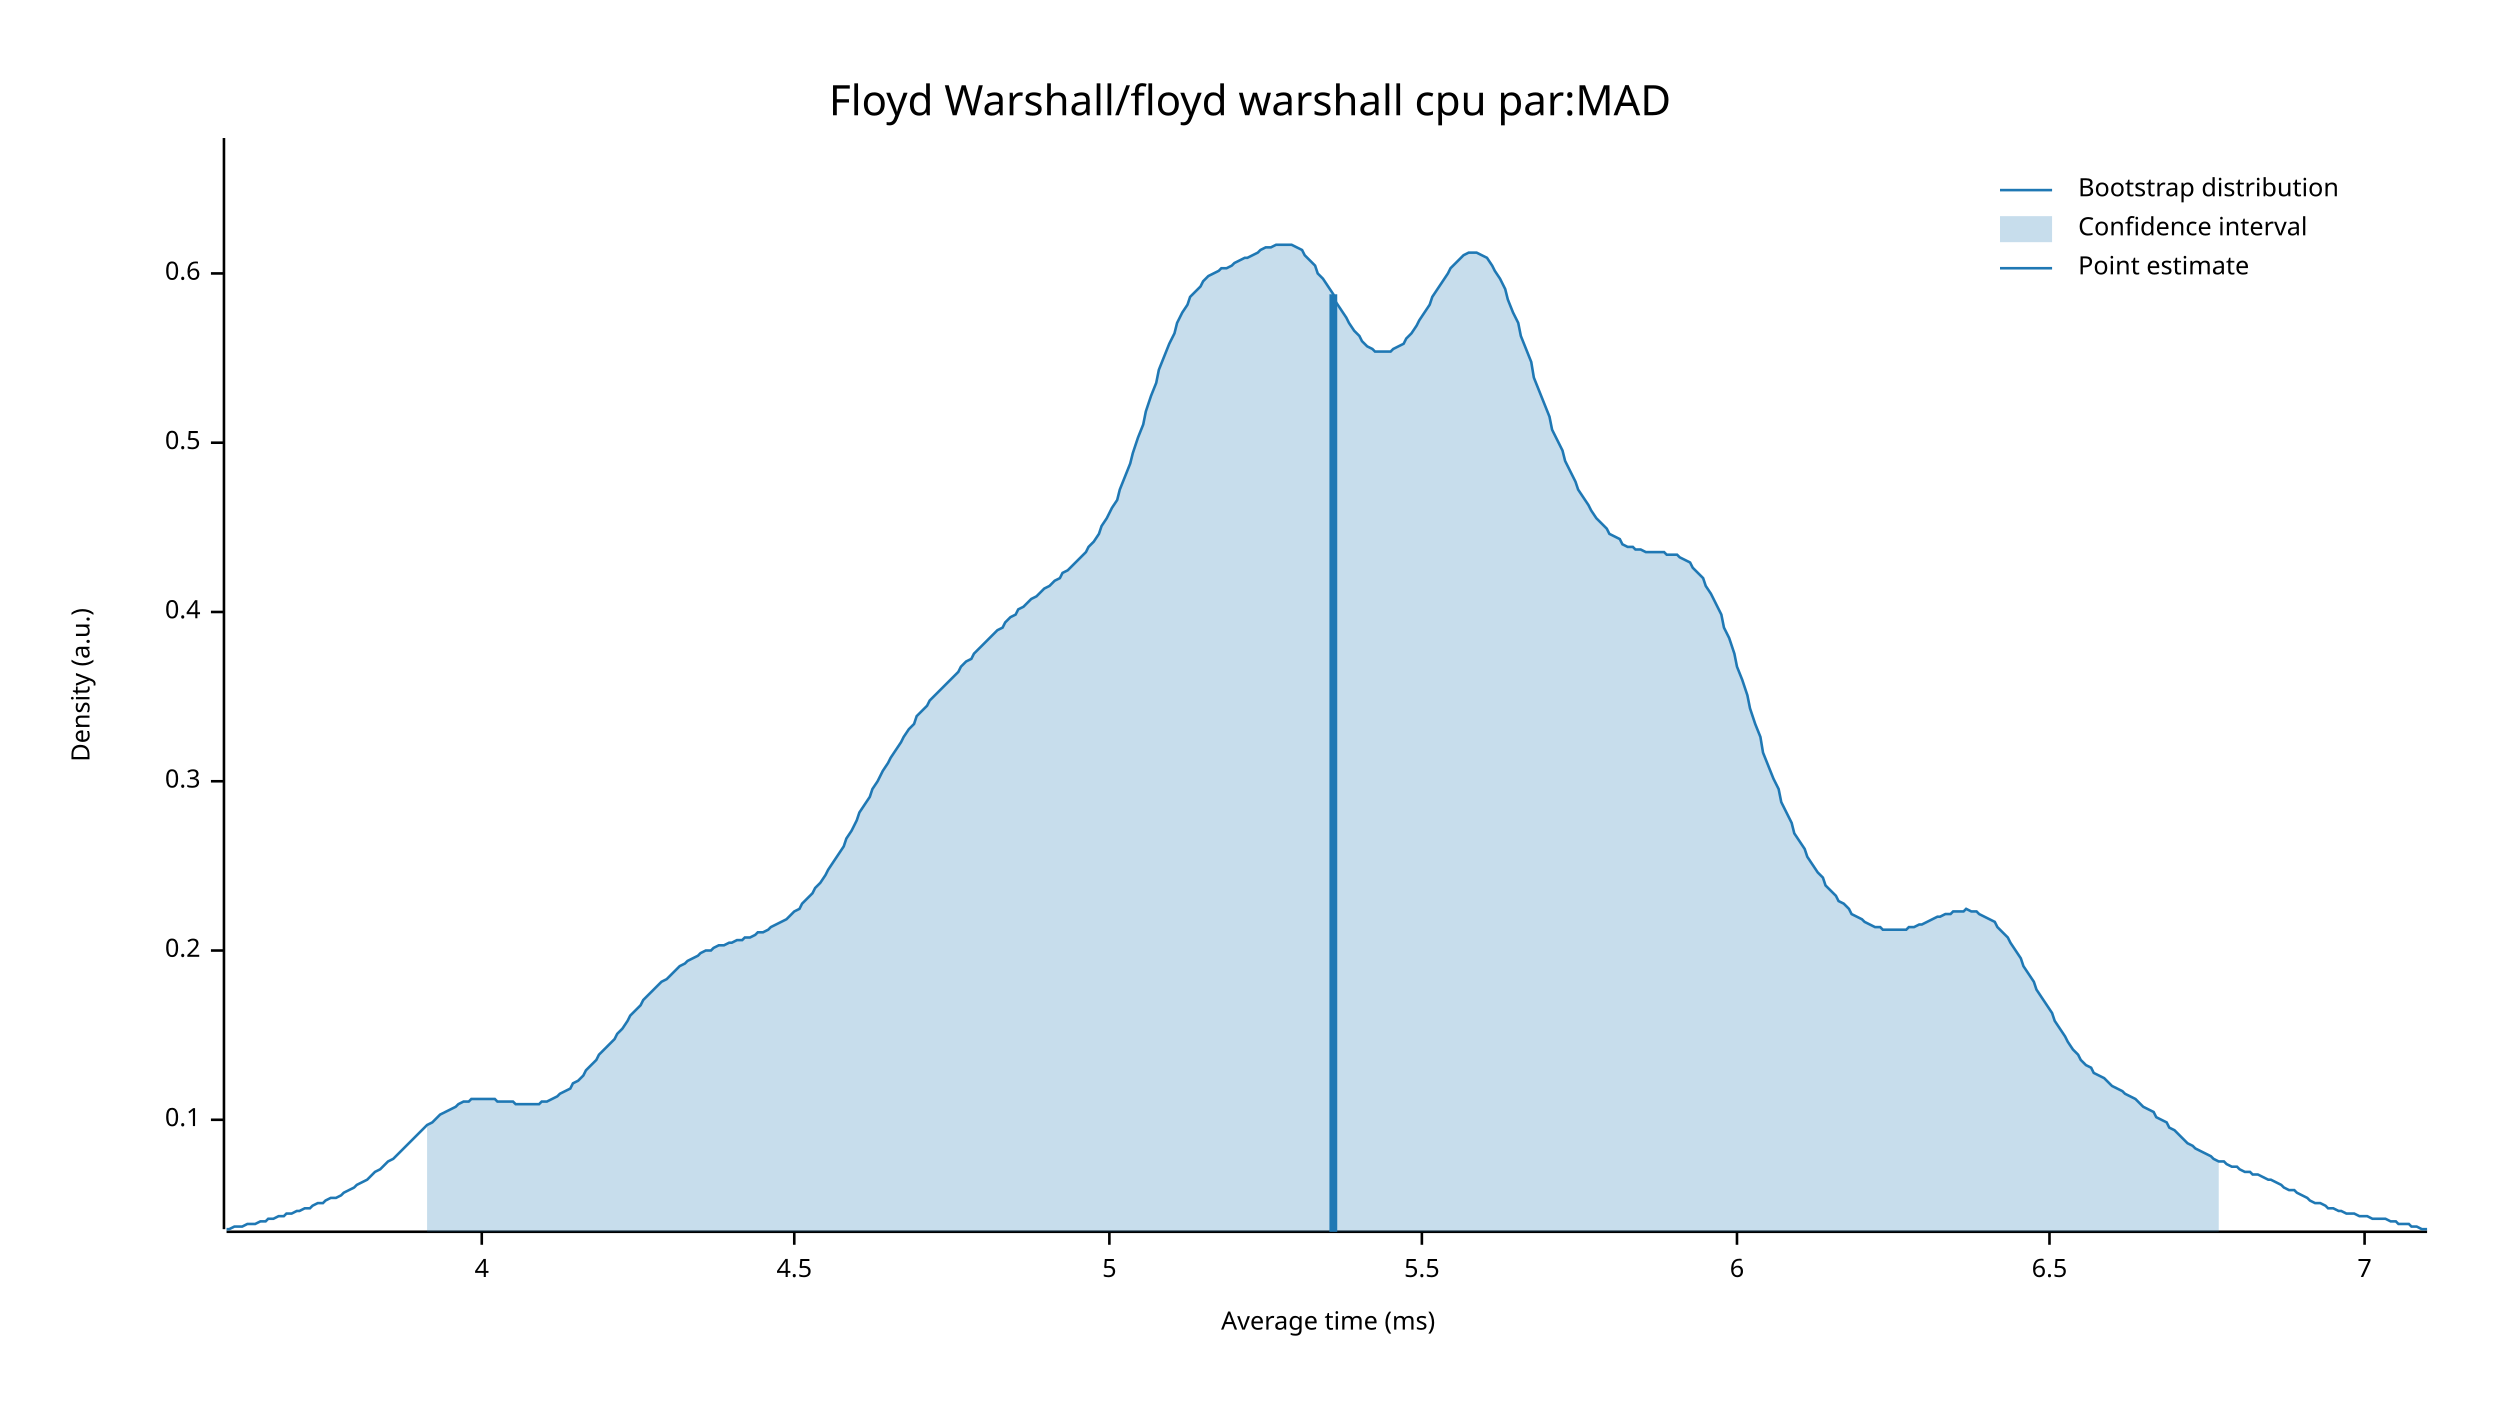
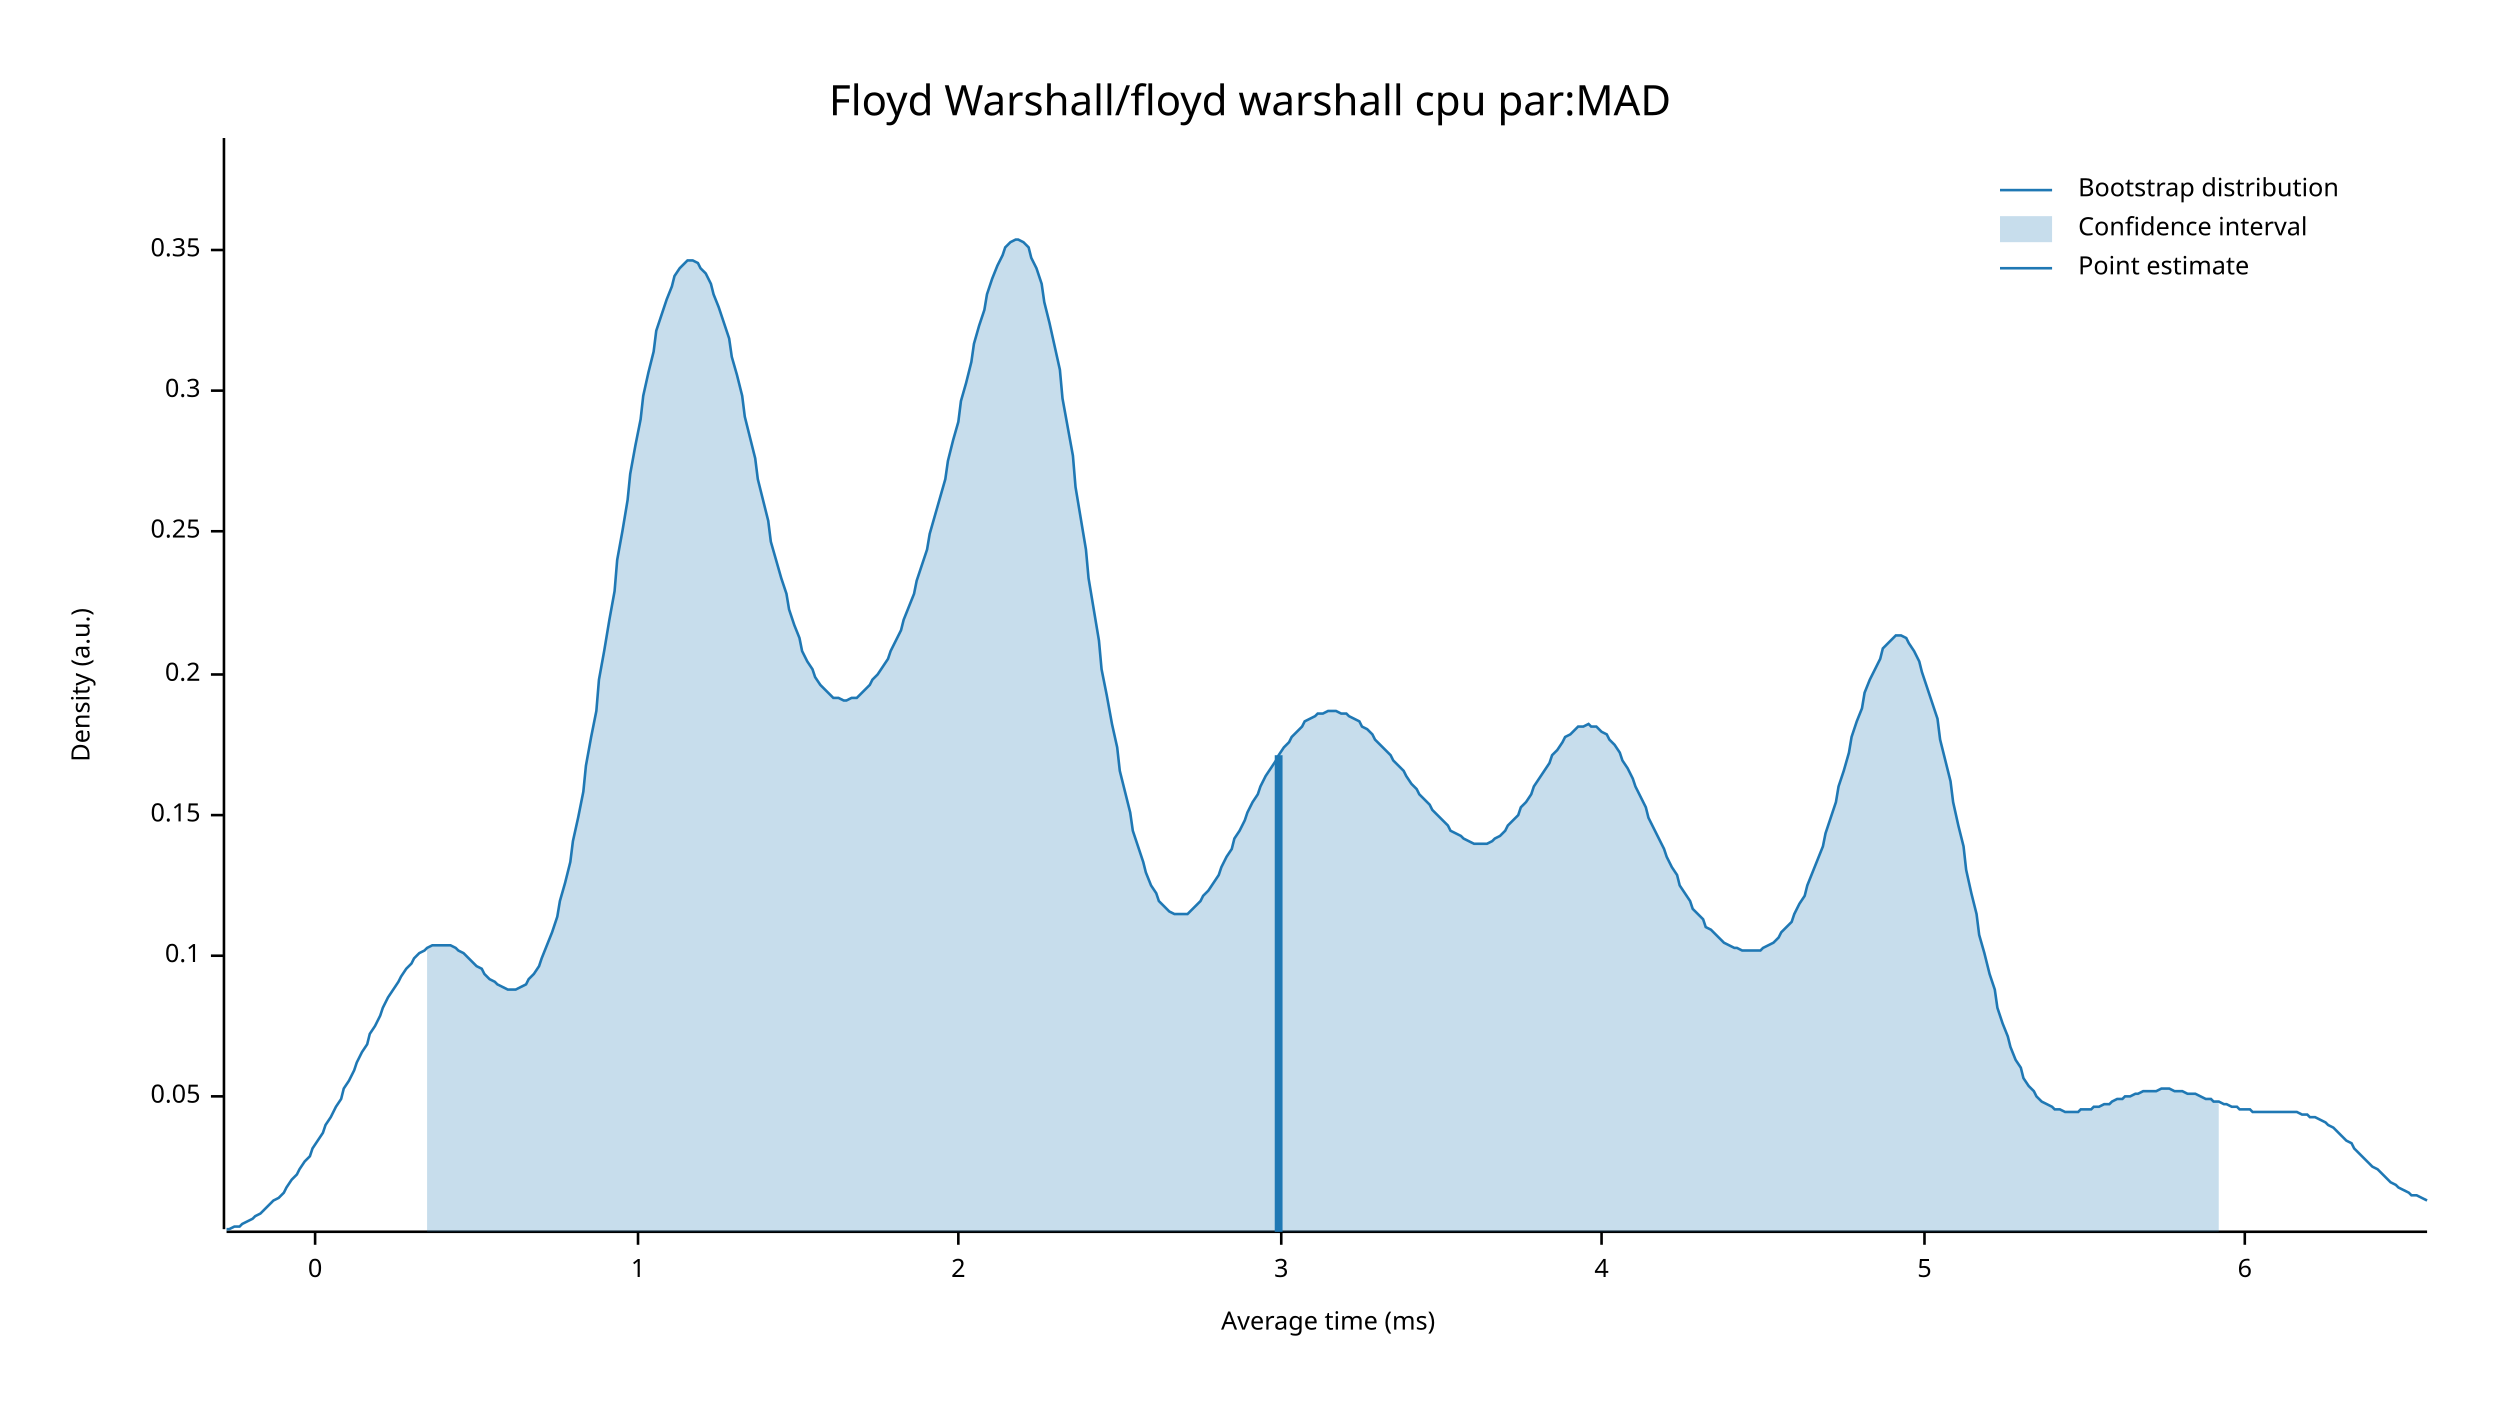
<svg xmlns="http://www.w3.org/2000/svg" width="960" height="540" viewBox="0 0 960 540">
  <text x="480" y="32" dy="0.76em" text-anchor="middle" font-family="sans-serif" font-size="16.129" opacity="1" fill="#000000">
Floyd Warshall/floyd warshall cpu par:MAD
</text>
  <text x="27" y="263" dy="0.76em" text-anchor="middle" font-family="sans-serif" font-size="9.677" opacity="1" fill="#000000" transform="rotate(270, 27, 263)">
Density (a.u.)
</text>
  <text x="510" y="513" dy="-0.5ex" text-anchor="middle" font-family="sans-serif" font-size="9.677" opacity="1" fill="#000000">
Average time (ms)
</text>
  <polyline fill="none" opacity="1" stroke="#000000" stroke-width="1" points="86,53 86,472 " />
-   <text x="77" y="430" dy="0.5ex" text-anchor="end" font-family="sans-serif" font-size="9.677" opacity="1" fill="#000000">
+   <text x="77" y="421" dy="0.5ex" text-anchor="end" font-family="sans-serif" font-size="9.677" opacity="1" fill="#000000">
+ 0.05
+ </text>
+   <polyline fill="none" opacity="1" stroke="#000000" stroke-width="1" points="81,421 86,421 " />
+   <text x="77" y="367" dy="0.5ex" text-anchor="end" font-family="sans-serif" font-size="9.677" opacity="1" fill="#000000">
0.1
</text>
-   <polyline fill="none" opacity="1" stroke="#000000" stroke-width="1" points="81,430 86,430 " />
-   <text x="77" y="365" dy="0.5ex" text-anchor="end" font-family="sans-serif" font-size="9.677" opacity="1" fill="#000000">
+   <polyline fill="none" opacity="1" stroke="#000000" stroke-width="1" points="81,367 86,367 " />
+   <text x="77" y="313" dy="0.5ex" text-anchor="end" font-family="sans-serif" font-size="9.677" opacity="1" fill="#000000">
+ 0.15
+ </text>
+   <polyline fill="none" opacity="1" stroke="#000000" stroke-width="1" points="81,313 86,313 " />
+   <text x="77" y="259" dy="0.5ex" text-anchor="end" font-family="sans-serif" font-size="9.677" opacity="1" fill="#000000">
0.2
</text>
-   <polyline fill="none" opacity="1" stroke="#000000" stroke-width="1" points="81,365 86,365 " />
-   <text x="77" y="300" dy="0.5ex" text-anchor="end" font-family="sans-serif" font-size="9.677" opacity="1" fill="#000000">
+   <polyline fill="none" opacity="1" stroke="#000000" stroke-width="1" points="81,259 86,259 " />
+   <text x="77" y="204" dy="0.5ex" text-anchor="end" font-family="sans-serif" font-size="9.677" opacity="1" fill="#000000">
+ 0.25
+ </text>
+   <polyline fill="none" opacity="1" stroke="#000000" stroke-width="1" points="81,204 86,204 " />
+   <text x="77" y="150" dy="0.5ex" text-anchor="end" font-family="sans-serif" font-size="9.677" opacity="1" fill="#000000">
0.3
</text>
-   <polyline fill="none" opacity="1" stroke="#000000" stroke-width="1" points="81,300 86,300 " />
-   <text x="77" y="235" dy="0.5ex" text-anchor="end" font-family="sans-serif" font-size="9.677" opacity="1" fill="#000000">
- 0.4
+   <polyline fill="none" opacity="1" stroke="#000000" stroke-width="1" points="81,150 86,150 " />
+   <text x="77" y="96" dy="0.5ex" text-anchor="end" font-family="sans-serif" font-size="9.677" opacity="1" fill="#000000">
+ 0.35
</text>
-   <polyline fill="none" opacity="1" stroke="#000000" stroke-width="1" points="81,235 86,235 " />
-   <text x="77" y="170" dy="0.5ex" text-anchor="end" font-family="sans-serif" font-size="9.677" opacity="1" fill="#000000">
- 0.5
+   <polyline fill="none" opacity="1" stroke="#000000" stroke-width="1" points="81,96 86,96 " />
+   <polyline fill="none" opacity="1" stroke="#000000" stroke-width="1" points="87,473 932,473 " />
+   <text x="121" y="483" dy="0.76em" text-anchor="middle" font-family="sans-serif" font-size="9.677" opacity="1" fill="#000000">
+ 0
</text>
-   <polyline fill="none" opacity="1" stroke="#000000" stroke-width="1" points="81,170 86,170 " />
-   <text x="77" y="105" dy="0.5ex" text-anchor="end" font-family="sans-serif" font-size="9.677" opacity="1" fill="#000000">
- 0.6
+   <polyline fill="none" opacity="1" stroke="#000000" stroke-width="1" points="121,473 121,478 " />
+   <text x="245" y="483" dy="0.76em" text-anchor="middle" font-family="sans-serif" font-size="9.677" opacity="1" fill="#000000">
+ 1
</text>
-   <polyline fill="none" opacity="1" stroke="#000000" stroke-width="1" points="81,105 86,105 " />
-   <polyline fill="none" opacity="1" stroke="#000000" stroke-width="1" points="87,473 932,473 " />
-   <text x="185" y="483" dy="0.76em" text-anchor="middle" font-family="sans-serif" font-size="9.677" opacity="1" fill="#000000">
+   <polyline fill="none" opacity="1" stroke="#000000" stroke-width="1" points="245,473 245,478 " />
+   <text x="368" y="483" dy="0.76em" text-anchor="middle" font-family="sans-serif" font-size="9.677" opacity="1" fill="#000000">
+ 2
+ </text>
+   <polyline fill="none" opacity="1" stroke="#000000" stroke-width="1" points="368,473 368,478 " />
+   <text x="492" y="483" dy="0.76em" text-anchor="middle" font-family="sans-serif" font-size="9.677" opacity="1" fill="#000000">
+ 3
+ </text>
+   <polyline fill="none" opacity="1" stroke="#000000" stroke-width="1" points="492,473 492,478 " />
+   <text x="615" y="483" dy="0.76em" text-anchor="middle" font-family="sans-serif" font-size="9.677" opacity="1" fill="#000000">
4
</text>
-   <polyline fill="none" opacity="1" stroke="#000000" stroke-width="1" points="185,473 185,478 " />
-   <text x="305" y="483" dy="0.76em" text-anchor="middle" font-family="sans-serif" font-size="9.677" opacity="1" fill="#000000">
- 4.5
- </text>
-   <polyline fill="none" opacity="1" stroke="#000000" stroke-width="1" points="305,473 305,478 " />
-   <text x="426" y="483" dy="0.76em" text-anchor="middle" font-family="sans-serif" font-size="9.677" opacity="1" fill="#000000">
+   <polyline fill="none" opacity="1" stroke="#000000" stroke-width="1" points="615,473 615,478 " />
+   <text x="739" y="483" dy="0.76em" text-anchor="middle" font-family="sans-serif" font-size="9.677" opacity="1" fill="#000000">
5
</text>
-   <polyline fill="none" opacity="1" stroke="#000000" stroke-width="1" points="426,473 426,478 " />
-   <text x="546" y="483" dy="0.76em" text-anchor="middle" font-family="sans-serif" font-size="9.677" opacity="1" fill="#000000">
- 5.5
- </text>
-   <polyline fill="none" opacity="1" stroke="#000000" stroke-width="1" points="546,473 546,478 " />
-   <text x="667" y="483" dy="0.76em" text-anchor="middle" font-family="sans-serif" font-size="9.677" opacity="1" fill="#000000">
+   <polyline fill="none" opacity="1" stroke="#000000" stroke-width="1" points="739,473 739,478 " />
+   <text x="862" y="483" dy="0.76em" text-anchor="middle" font-family="sans-serif" font-size="9.677" opacity="1" fill="#000000">
6
</text>
-   <polyline fill="none" opacity="1" stroke="#000000" stroke-width="1" points="667,473 667,478 " />
-   <text x="787" y="483" dy="0.76em" text-anchor="middle" font-family="sans-serif" font-size="9.677" opacity="1" fill="#000000">
- 6.5
- </text>
-   <polyline fill="none" opacity="1" stroke="#000000" stroke-width="1" points="787,473 787,478 " />
-   <text x="908" y="483" dy="0.76em" text-anchor="middle" font-family="sans-serif" font-size="9.677" opacity="1" fill="#000000">
- 7
- </text>
-   <polyline fill="none" opacity="1" stroke="#000000" stroke-width="1" points="908,473 908,478 " />
-   <polyline fill="none" opacity="1" stroke="#1F78B4" stroke-width="1" points="87,472 88,472 90,471 92,471 93,471 95,470 97,470 98,470 100,469 102,469 103,468 105,468 107,467 109,467 110,466 112,466 114,465 115,465 117,464 119,464 120,463 122,462 124,462 125,461 127,460 129,460 131,459 132,458 134,457 136,456 137,455 139,454 141,453 142,452 144,450 146,449 147,448 149,446 151,445 153,443 154,442 156,440 158,438 159,437 161,435 163,433 164,432 166,431 168,429 169,428 171,427 173,426 175,425 176,424 178,423 180,423 181,422 183,422 185,422 186,422 188,422 190,422 191,423 193,423 195,423 197,423 198,424 200,424 202,424 203,424 205,424 207,424 208,423 210,423 212,422 214,421 215,420 217,419 219,418 220,416 222,415 224,413 225,411 227,409 229,407 230,405 232,403 234,401 236,399 237,397 239,395 241,392 242,390 244,388 246,386 247,384 249,382 251,380 252,379 254,377 256,376 258,374 259,373 261,371 263,370 264,369 266,368 268,367 269,366 271,365 273,365 274,364 276,363 278,363 280,362 281,362 283,361 285,361 286,360 288,360 290,359 291,358 293,358 295,357 296,356 298,355 300,354 302,353 303,352 305,350 307,349 308,347 310,345 312,343 313,341 315,339 317,336 318,334 320,331 322,328 324,325 325,322 327,319 329,315 330,312 332,309 334,306 335,303 337,300 339,296 341,293 342,291 344,288 346,285 347,283 349,280 351,278 352,275 354,273 356,271 357,269 359,267 361,265 363,263 364,262 366,260 368,258 369,256 371,254 373,253 374,251 376,249 378,247 379,246 381,244 383,242 385,241 386,239 388,237 390,236 391,234 393,233 395,231 396,230 398,229 400,227 401,226 403,225 405,223 407,222 408,220 410,219 412,217 413,216 415,214 417,212 418,210 420,208 422,205 423,202 425,199 427,195 429,192 430,188 432,183 434,178 435,174 437,168 439,163 440,158 442,152 444,147 445,142 447,137 449,132 451,128 452,124 454,120 456,117 457,114 459,112 461,110 462,108 464,106 466,105 468,104 469,103 471,103 473,102 474,101 476,100 478,99 479,99 481,98 483,97 484,96 486,95 488,95 490,94 491,94 493,94 495,94 496,94 498,95 500,96 501,98 503,100 505,102 506,105 508,107 510,110 512,113 513,116 515,119 517,122 518,124 520,127 522,129 523,131 525,133 527,134 528,135 530,135 532,135 534,135 535,134 537,133 539,132 540,130 542,128 544,125 545,123 547,120 549,117 550,114 552,111 554,108 556,105 557,103 559,101 561,99 562,98 564,97 566,97 567,97 569,98 571,99 573,102 574,104 576,107 578,111 579,115 581,120 583,124 584,129 586,134 588,139 589,145 591,150 593,155 595,160 596,165 598,169 600,173 601,177 603,181 605,185 606,188 608,191 610,194 611,196 613,199 615,201 617,203 618,205 620,206 622,207 623,209 625,210 627,210 628,211 630,211 632,212 633,212 635,212 637,212 639,212 640,213 642,213 644,213 645,214 647,215 649,216 650,218 652,220 654,222 655,225 657,228 659,232 661,236 662,241 664,245 666,251 667,256 669,261 671,267 672,272 674,278 676,283 677,289 679,294 681,299 683,303 684,308 686,312 688,316 689,320 691,323 693,326 694,329 696,332 698,335 700,337 701,340 703,342 705,344 706,346 708,347 710,349 711,351 713,352 715,353 716,354 718,355 720,356 722,356 723,357 725,357 727,357 728,357 730,357 732,357 733,356 735,356 737,355 738,355 740,354 742,353 744,352 745,352 747,351 749,351 750,350 752,350 754,350 755,349 757,350 759,350 760,351 762,352 764,353 766,354 767,356 769,358 771,360 772,362 774,365 776,368 777,371 779,374 781,377 782,380 784,383 786,386 788,389 789,392 791,395 793,398 794,400 796,403 798,405 799,407 801,409 803,410 804,412 806,413 808,414 810,416 811,417 813,418 815,419 816,420 818,421 820,422 821,423 823,425 825,426 827,427 828,429 830,430 832,431 833,433 835,434 837,436 838,437 840,439 842,440 843,441 845,442 847,443 849,444 850,445 852,446 854,446 855,447 857,448 859,448 860,449 862,450 864,450 865,451 867,451 869,452 871,453 872,453 874,454 876,455 877,456 879,457 881,457 882,458 884,459 886,460 887,461 889,462 891,462 893,463 894,464 896,464 898,465 899,465 901,466 903,466 904,466 906,467 908,467 909,467 911,468 913,468 915,468 916,468 918,469 920,469 921,470 923,470 925,470 926,471 928,471 930,472 932,472 " />
-   <polygon opacity="0.25" fill="#1F78B4" points="164,432 166,431 168,429 169,428 171,427 173,426 175,425 176,424 178,423 180,423 181,422 183,422 185,422 186,422 188,422 190,422 191,423 193,423 195,423 197,423 198,424 200,424 202,424 203,424 205,424 207,424 208,423 210,423 212,422 214,421 215,420 217,419 219,418 220,416 222,415 224,413 225,411 227,409 229,407 230,405 232,403 234,401 236,399 237,397 239,395 241,392 242,390 244,388 246,386 247,384 249,382 251,380 252,379 254,377 256,376 258,374 259,373 261,371 263,370 264,369 266,368 268,367 269,366 271,365 273,365 274,364 276,363 278,363 280,362 281,362 283,361 285,361 286,360 288,360 290,359 291,358 293,358 295,357 296,356 298,355 300,354 302,353 303,352 305,350 307,349 308,347 310,345 312,343 313,341 315,339 317,336 318,334 320,331 322,328 324,325 325,322 327,319 329,315 330,312 332,309 334,306 335,303 337,300 339,296 341,293 342,291 344,288 346,285 347,283 349,280 351,278 352,275 354,273 356,271 357,269 359,267 361,265 363,263 364,262 366,260 368,258 369,256 371,254 373,253 374,251 376,249 378,247 379,246 381,244 383,242 385,241 386,239 388,237 390,236 391,234 393,233 395,231 396,230 398,229 400,227 401,226 403,225 405,223 407,222 408,220 410,219 412,217 413,216 415,214 417,212 418,210 420,208 422,205 423,202 425,199 427,195 429,192 430,188 432,183 434,178 435,174 437,168 439,163 440,158 442,152 444,147 445,142 447,137 449,132 451,128 452,124 454,120 456,117 457,114 459,112 461,110 462,108 464,106 466,105 468,104 469,103 471,103 473,102 474,101 476,100 478,99 479,99 481,98 483,97 484,96 486,95 488,95 490,94 491,94 493,94 495,94 496,94 498,95 500,96 501,98 503,100 505,102 506,105 508,107 510,110 512,113 513,116 515,119 517,122 518,124 520,127 522,129 523,131 525,133 527,134 528,135 530,135 532,135 534,135 535,134 537,133 539,132 540,130 542,128 544,125 545,123 547,120 549,117 550,114 552,111 554,108 556,105 557,103 559,101 561,99 562,98 564,97 566,97 567,97 569,98 571,99 573,102 574,104 576,107 578,111 579,115 581,120 583,124 584,129 586,134 588,139 589,145 591,150 593,155 595,160 596,165 598,169 600,173 601,177 603,181 605,185 606,188 608,191 610,194 611,196 613,199 615,201 617,203 618,205 620,206 622,207 623,209 625,210 627,210 628,211 630,211 632,212 633,212 635,212 637,212 639,212 640,213 642,213 644,213 645,214 647,215 649,216 650,218 652,220 654,222 655,225 657,228 659,232 661,236 662,241 664,245 666,251 667,256 669,261 671,267 672,272 674,278 676,283 677,289 679,294 681,299 683,303 684,308 686,312 688,316 689,320 691,323 693,326 694,329 696,332 698,335 700,337 701,340 703,342 705,344 706,346 708,347 710,349 711,351 713,352 715,353 716,354 718,355 720,356 722,356 723,357 725,357 727,357 728,357 730,357 732,357 733,356 735,356 737,355 738,355 740,354 742,353 744,352 745,352 747,351 749,351 750,350 752,350 754,350 755,349 757,350 759,350 760,351 762,352 764,353 766,354 767,356 769,358 771,360 772,362 774,365 776,368 777,371 779,374 781,377 782,380 784,383 786,386 788,389 789,392 791,395 793,398 794,400 796,403 798,405 799,407 801,409 803,410 804,412 806,413 808,414 810,416 811,417 813,418 815,419 816,420 818,421 820,422 821,423 823,425 825,426 827,427 828,429 830,430 832,431 833,433 835,434 837,436 838,437 840,439 842,440 843,441 845,442 847,443 849,444 850,445 852,446 852,473 164,473 " />
-   <polyline fill="none" opacity="1" stroke="#1F78B4" stroke-width="3" points="512,473 512,113 " />
+   <polyline fill="none" opacity="1" stroke="#000000" stroke-width="1" points="862,473 862,478 " />
+   <polyline fill="none" opacity="1" stroke="#1F78B4" stroke-width="1" points="87,472 88,472 90,471 92,471 93,470 95,469 97,468 98,467 100,466 102,464 103,463 105,461 107,460 109,458 110,456 112,453 114,451 115,449 117,446 119,444 120,441 122,438 124,435 125,432 127,429 129,425 131,422 132,418 134,415 136,411 137,408 139,404 141,401 142,397 144,394 146,390 147,387 149,383 151,380 153,377 154,375 156,372 158,370 159,368 161,366 163,365 164,364 166,363 168,363 169,363 171,363 173,363 175,364 176,365 178,366 180,368 181,369 183,371 185,372 186,374 188,376 190,377 191,378 193,379 195,380 197,380 198,380 200,379 202,378 203,376 205,374 207,371 208,368 210,363 212,358 214,352 215,346 217,339 219,331 220,323 222,314 224,304 225,294 227,283 229,273 230,261 232,250 234,238 236,227 237,215 239,204 241,192 242,182 244,171 246,161 247,152 249,143 251,135 252,127 254,121 256,115 258,110 259,106 261,103 263,101 264,100 266,100 268,101 269,103 271,105 273,109 274,113 276,118 278,124 280,130 281,137 283,144 285,152 286,160 288,168 290,176 291,184 293,192 295,200 296,208 298,215 300,222 302,228 303,234 305,240 307,245 308,250 310,254 312,257 313,260 315,263 317,265 318,266 320,268 322,268 324,269 325,269 327,268 329,268 330,267 332,265 334,263 335,261 337,259 339,256 341,253 342,250 344,246 346,242 347,238 349,233 351,228 352,223 354,217 356,211 357,205 359,198 361,191 363,184 364,177 366,169 368,162 369,154 371,147 373,139 374,132 376,125 378,119 379,113 381,107 383,102 385,98 386,95 388,93 390,92 391,92 393,93 395,95 396,99 398,103 400,109 401,116 403,124 405,133 407,142 408,153 410,164 412,175 413,187 415,199 417,211 418,222 420,234 422,246 423,257 425,267 427,278 429,287 430,296 432,304 434,312 435,319 437,325 439,331 440,335 442,340 444,343 445,346 447,348 449,350 451,351 452,351 454,351 456,351 457,350 459,348 461,346 462,344 464,342 466,339 468,336 469,333 471,329 473,326 474,322 476,319 478,315 479,312 481,308 483,305 484,302 486,298 488,295 490,292 491,290 493,287 495,285 496,283 498,281 500,279 501,277 503,276 505,275 506,274 508,274 510,273 512,273 513,273 515,274 517,274 518,275 520,276 522,277 523,279 525,280 527,282 528,284 530,286 532,288 534,290 535,292 537,294 539,296 540,298 542,301 544,303 545,305 547,307 549,309 550,311 552,313 554,315 556,317 557,319 559,320 561,321 562,322 564,323 566,324 567,324 569,324 571,324 573,323 574,322 576,321 578,319 579,317 581,315 583,313 584,310 586,308 588,305 589,302 591,299 593,296 595,293 596,290 598,288 600,285 601,283 603,282 605,280 606,279 608,279 610,278 611,279 613,279 615,281 617,282 618,284 620,286 622,289 623,292 625,295 627,299 628,302 630,306 632,310 633,314 635,318 637,322 639,326 640,329 642,333 644,336 645,340 647,343 649,346 650,349 652,351 654,353 655,356 657,357 659,359 661,361 662,362 664,363 666,364 667,364 669,365 671,365 672,365 674,365 676,365 677,364 679,363 681,362 683,360 684,358 686,356 688,354 689,351 691,347 693,344 694,340 696,335 698,330 700,325 701,320 703,314 705,308 706,302 708,296 710,289 711,283 713,277 715,272 716,266 718,261 720,257 722,253 723,249 725,247 727,245 728,244 730,244 732,245 733,247 735,250 737,254 738,258 740,264 742,270 744,276 745,284 747,292 749,300 750,308 752,317 754,325 755,334 757,343 759,351 760,359 762,366 764,374 766,380 767,387 769,393 771,398 772,402 774,407 776,410 777,414 779,417 781,419 782,421 784,423 786,424 788,425 789,426 791,426 793,427 794,427 796,427 798,427 799,426 801,426 803,426 804,425 806,425 808,424 810,424 811,423 813,422 815,422 816,421 818,421 820,420 821,420 823,419 825,419 827,419 828,419 830,418 832,418 833,418 835,419 837,419 838,419 840,420 842,420 843,420 845,421 847,422 849,422 850,423 852,423 854,424 855,424 857,425 859,425 860,426 862,426 864,426 865,427 867,427 869,427 871,427 872,427 874,427 876,427 877,427 879,427 881,427 882,427 884,428 886,428 887,429 889,429 891,430 893,431 894,432 896,433 898,435 899,436 901,438 903,439 904,441 906,443 908,445 909,446 911,448 913,449 915,451 916,452 918,454 920,455 921,456 923,457 925,458 926,459 928,459 930,460 932,461 " />
+   <polygon opacity="0.25" fill="#1F78B4" points="164,364 166,363 168,363 169,363 171,363 173,363 175,364 176,365 178,366 180,368 181,369 183,371 185,372 186,374 188,376 190,377 191,378 193,379 195,380 197,380 198,380 200,379 202,378 203,376 205,374 207,371 208,368 210,363 212,358 214,352 215,346 217,339 219,331 220,323 222,314 224,304 225,294 227,283 229,273 230,261 232,250 234,238 236,227 237,215 239,204 241,192 242,182 244,171 246,161 247,152 249,143 251,135 252,127 254,121 256,115 258,110 259,106 261,103 263,101 264,100 266,100 268,101 269,103 271,105 273,109 274,113 276,118 278,124 280,130 281,137 283,144 285,152 286,160 288,168 290,176 291,184 293,192 295,200 296,208 298,215 300,222 302,228 303,234 305,240 307,245 308,250 310,254 312,257 313,260 315,263 317,265 318,266 320,268 322,268 324,269 325,269 327,268 329,268 330,267 332,265 334,263 335,261 337,259 339,256 341,253 342,250 344,246 346,242 347,238 349,233 351,228 352,223 354,217 356,211 357,205 359,198 361,191 363,184 364,177 366,169 368,162 369,154 371,147 373,139 374,132 376,125 378,119 379,113 381,107 383,102 385,98 386,95 388,93 390,92 391,92 393,93 395,95 396,99 398,103 400,109 401,116 403,124 405,133 407,142 408,153 410,164 412,175 413,187 415,199 417,211 418,222 420,234 422,246 423,257 425,267 427,278 429,287 430,296 432,304 434,312 435,319 437,325 439,331 440,335 442,340 444,343 445,346 447,348 449,350 451,351 452,351 454,351 456,351 457,350 459,348 461,346 462,344 464,342 466,339 468,336 469,333 471,329 473,326 474,322 476,319 478,315 479,312 481,308 483,305 484,302 486,298 488,295 490,292 491,290 493,287 495,285 496,283 498,281 500,279 501,277 503,276 505,275 506,274 508,274 510,273 512,273 513,273 515,274 517,274 518,275 520,276 522,277 523,279 525,280 527,282 528,284 530,286 532,288 534,290 535,292 537,294 539,296 540,298 542,301 544,303 545,305 547,307 549,309 550,311 552,313 554,315 556,317 557,319 559,320 561,321 562,322 564,323 566,324 567,324 569,324 571,324 573,323 574,322 576,321 578,319 579,317 581,315 583,313 584,310 586,308 588,305 589,302 591,299 593,296 595,293 596,290 598,288 600,285 601,283 603,282 605,280 606,279 608,279 610,278 611,279 613,279 615,281 617,282 618,284 620,286 622,289 623,292 625,295 627,299 628,302 630,306 632,310 633,314 635,318 637,322 639,326 640,329 642,333 644,336 645,340 647,343 649,346 650,349 652,351 654,353 655,356 657,357 659,359 661,361 662,362 664,363 666,364 667,364 669,365 671,365 672,365 674,365 676,365 677,364 679,363 681,362 683,360 684,358 686,356 688,354 689,351 691,347 693,344 694,340 696,335 698,330 700,325 701,320 703,314 705,308 706,302 708,296 710,289 711,283 713,277 715,272 716,266 718,261 720,257 722,253 723,249 725,247 727,245 728,244 730,244 732,245 733,247 735,250 737,254 738,258 740,264 742,270 744,276 745,284 747,292 749,300 750,308 752,317 754,325 755,334 757,343 759,351 760,359 762,366 764,374 766,380 767,387 769,393 771,398 772,402 774,407 776,410 777,414 779,417 781,419 782,421 784,423 786,424 788,425 789,426 791,426 793,427 794,427 796,427 798,427 799,426 801,426 803,426 804,425 806,425 808,424 810,424 811,423 813,422 815,422 816,421 818,421 820,420 821,420 823,419 825,419 827,419 828,419 830,418 832,418 833,418 835,419 837,419 838,419 840,420 842,420 843,420 845,421 847,422 849,422 850,423 852,423 852,473 164,473 " />
+   <polyline fill="none" opacity="1" stroke="#1F78B4" stroke-width="3" points="491,473 491,290 " />
  <text x="798" y="68" dy="0.76em" text-anchor="start" font-family="sans-serif" font-size="9.677" opacity="1" fill="#000000">
Bootstrap distribution
</text>
  <text x="798" y="83" dy="0.76em" text-anchor="start" font-family="sans-serif" font-size="9.677" opacity="1" fill="#000000">
Confidence interval
</text>
  <text x="798" y="98" dy="0.76em" text-anchor="start" font-family="sans-serif" font-size="9.677" opacity="1" fill="#000000">
Point estimate
</text>
  <polyline fill="none" opacity="1" stroke="#1F78B4" stroke-width="1" points="768,73 788,73 " />
  <rect x="768" y="83" width="20" height="10" opacity="0.25" fill="#1F78B4" stroke="none" />
  <polyline fill="none" opacity="1" stroke="#1F78B4" stroke-width="1" points="768,103 788,103 " />
</svg>
